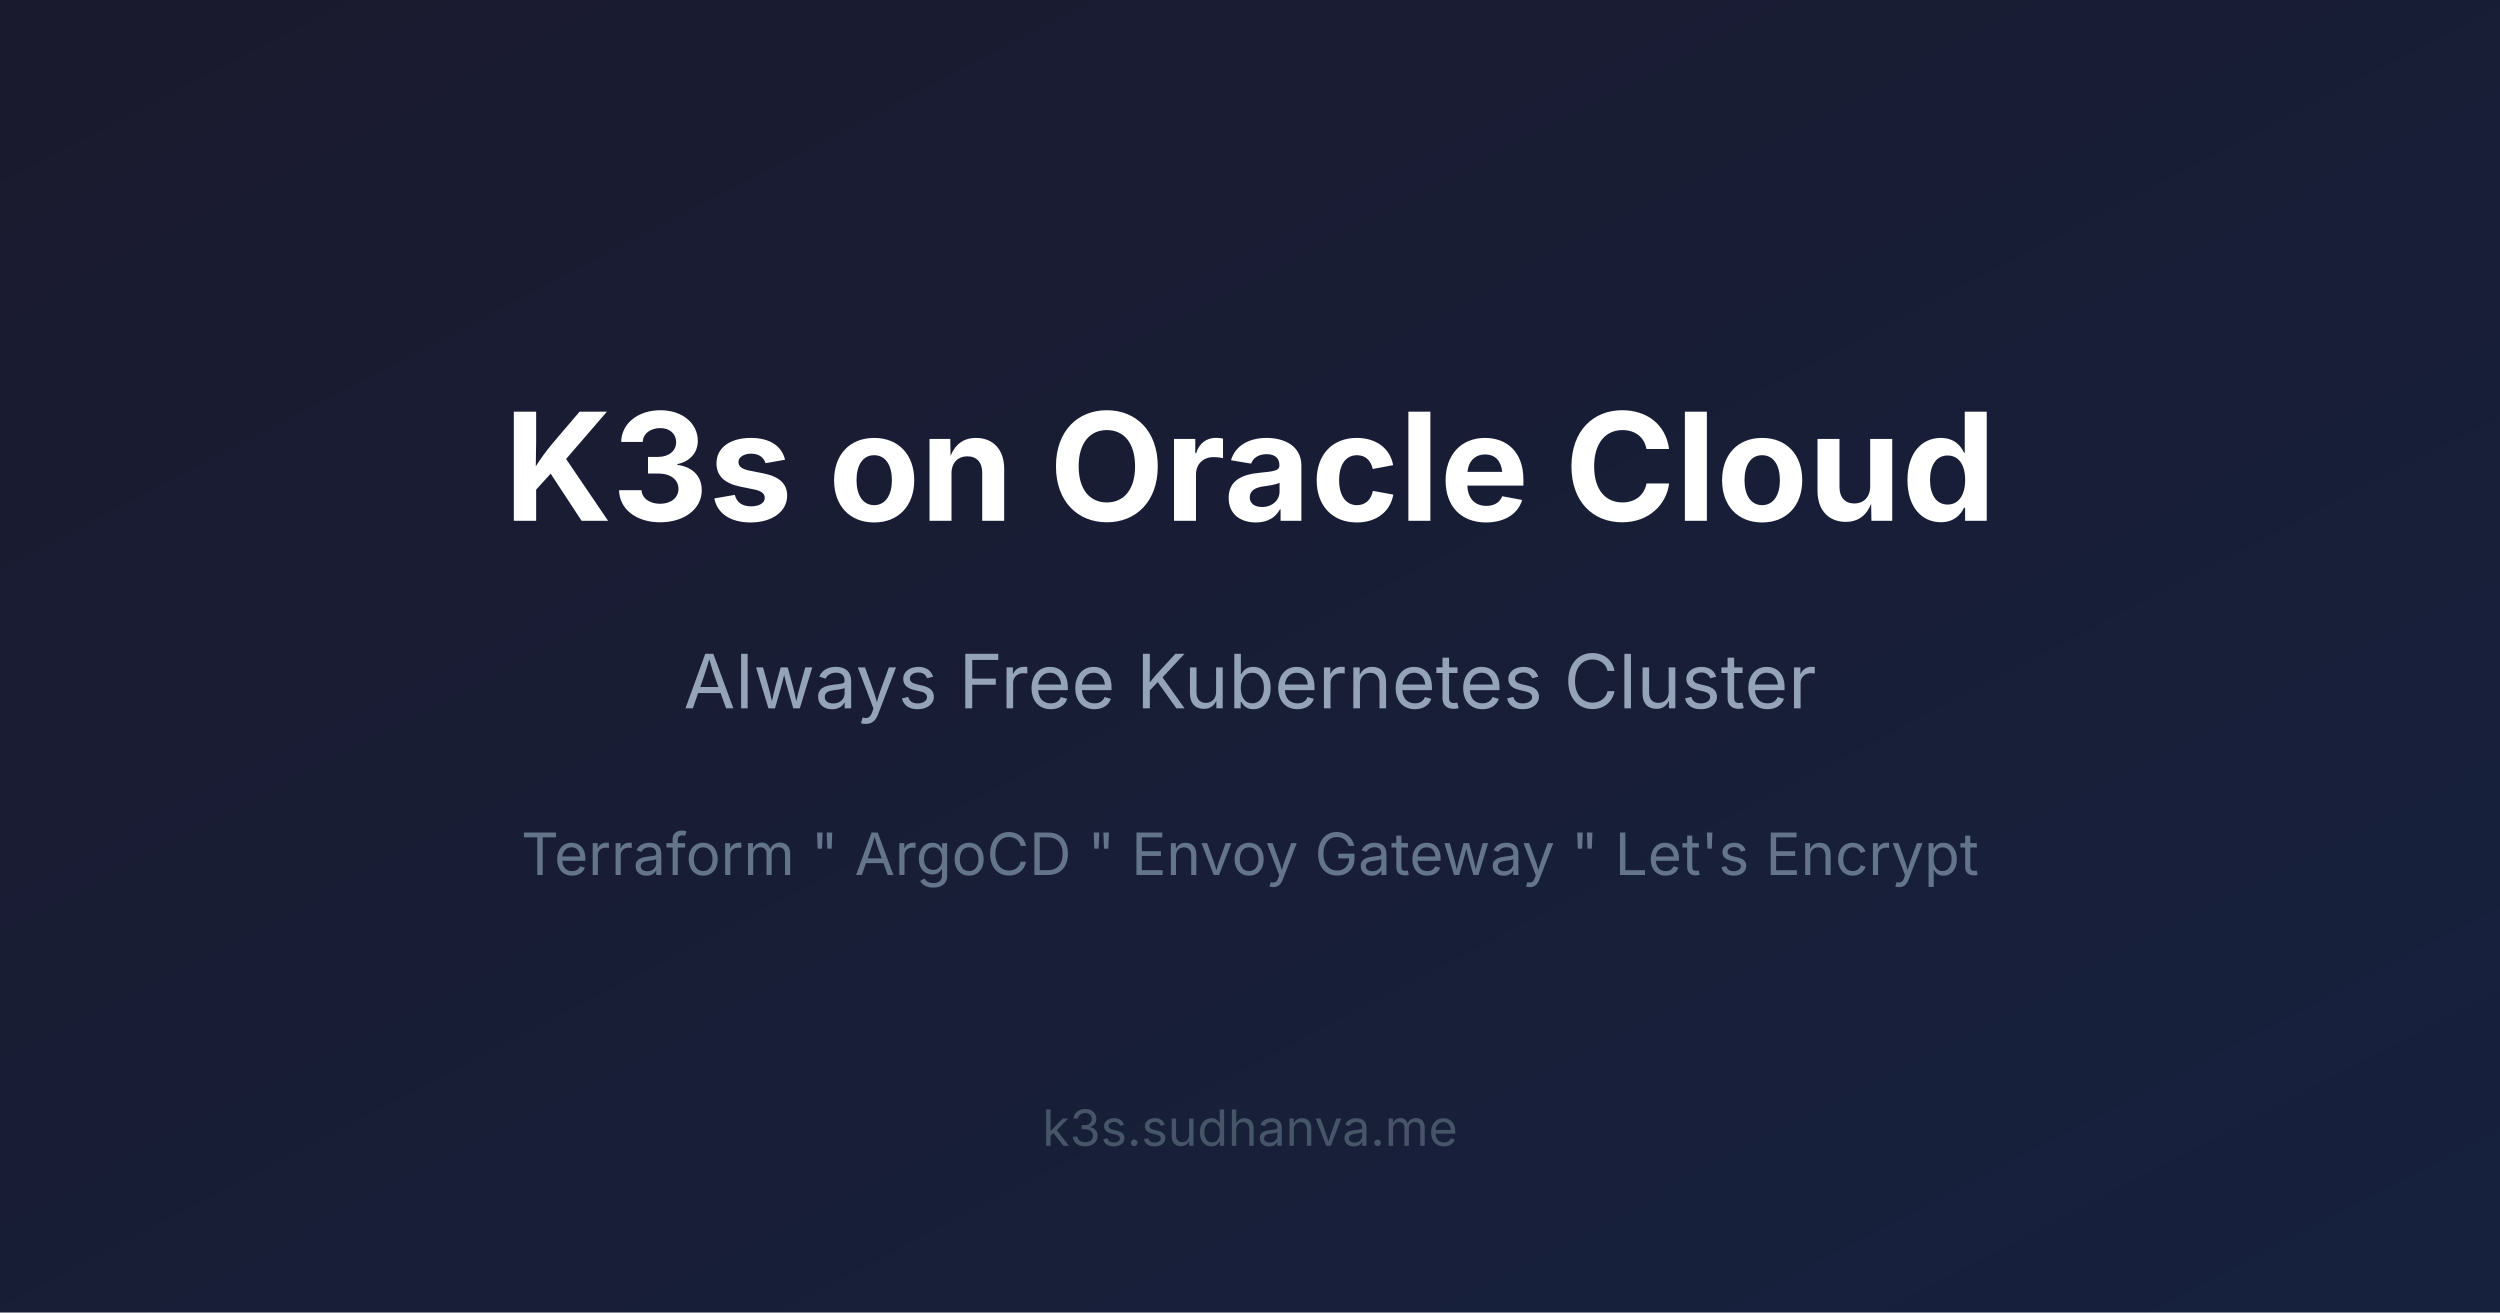
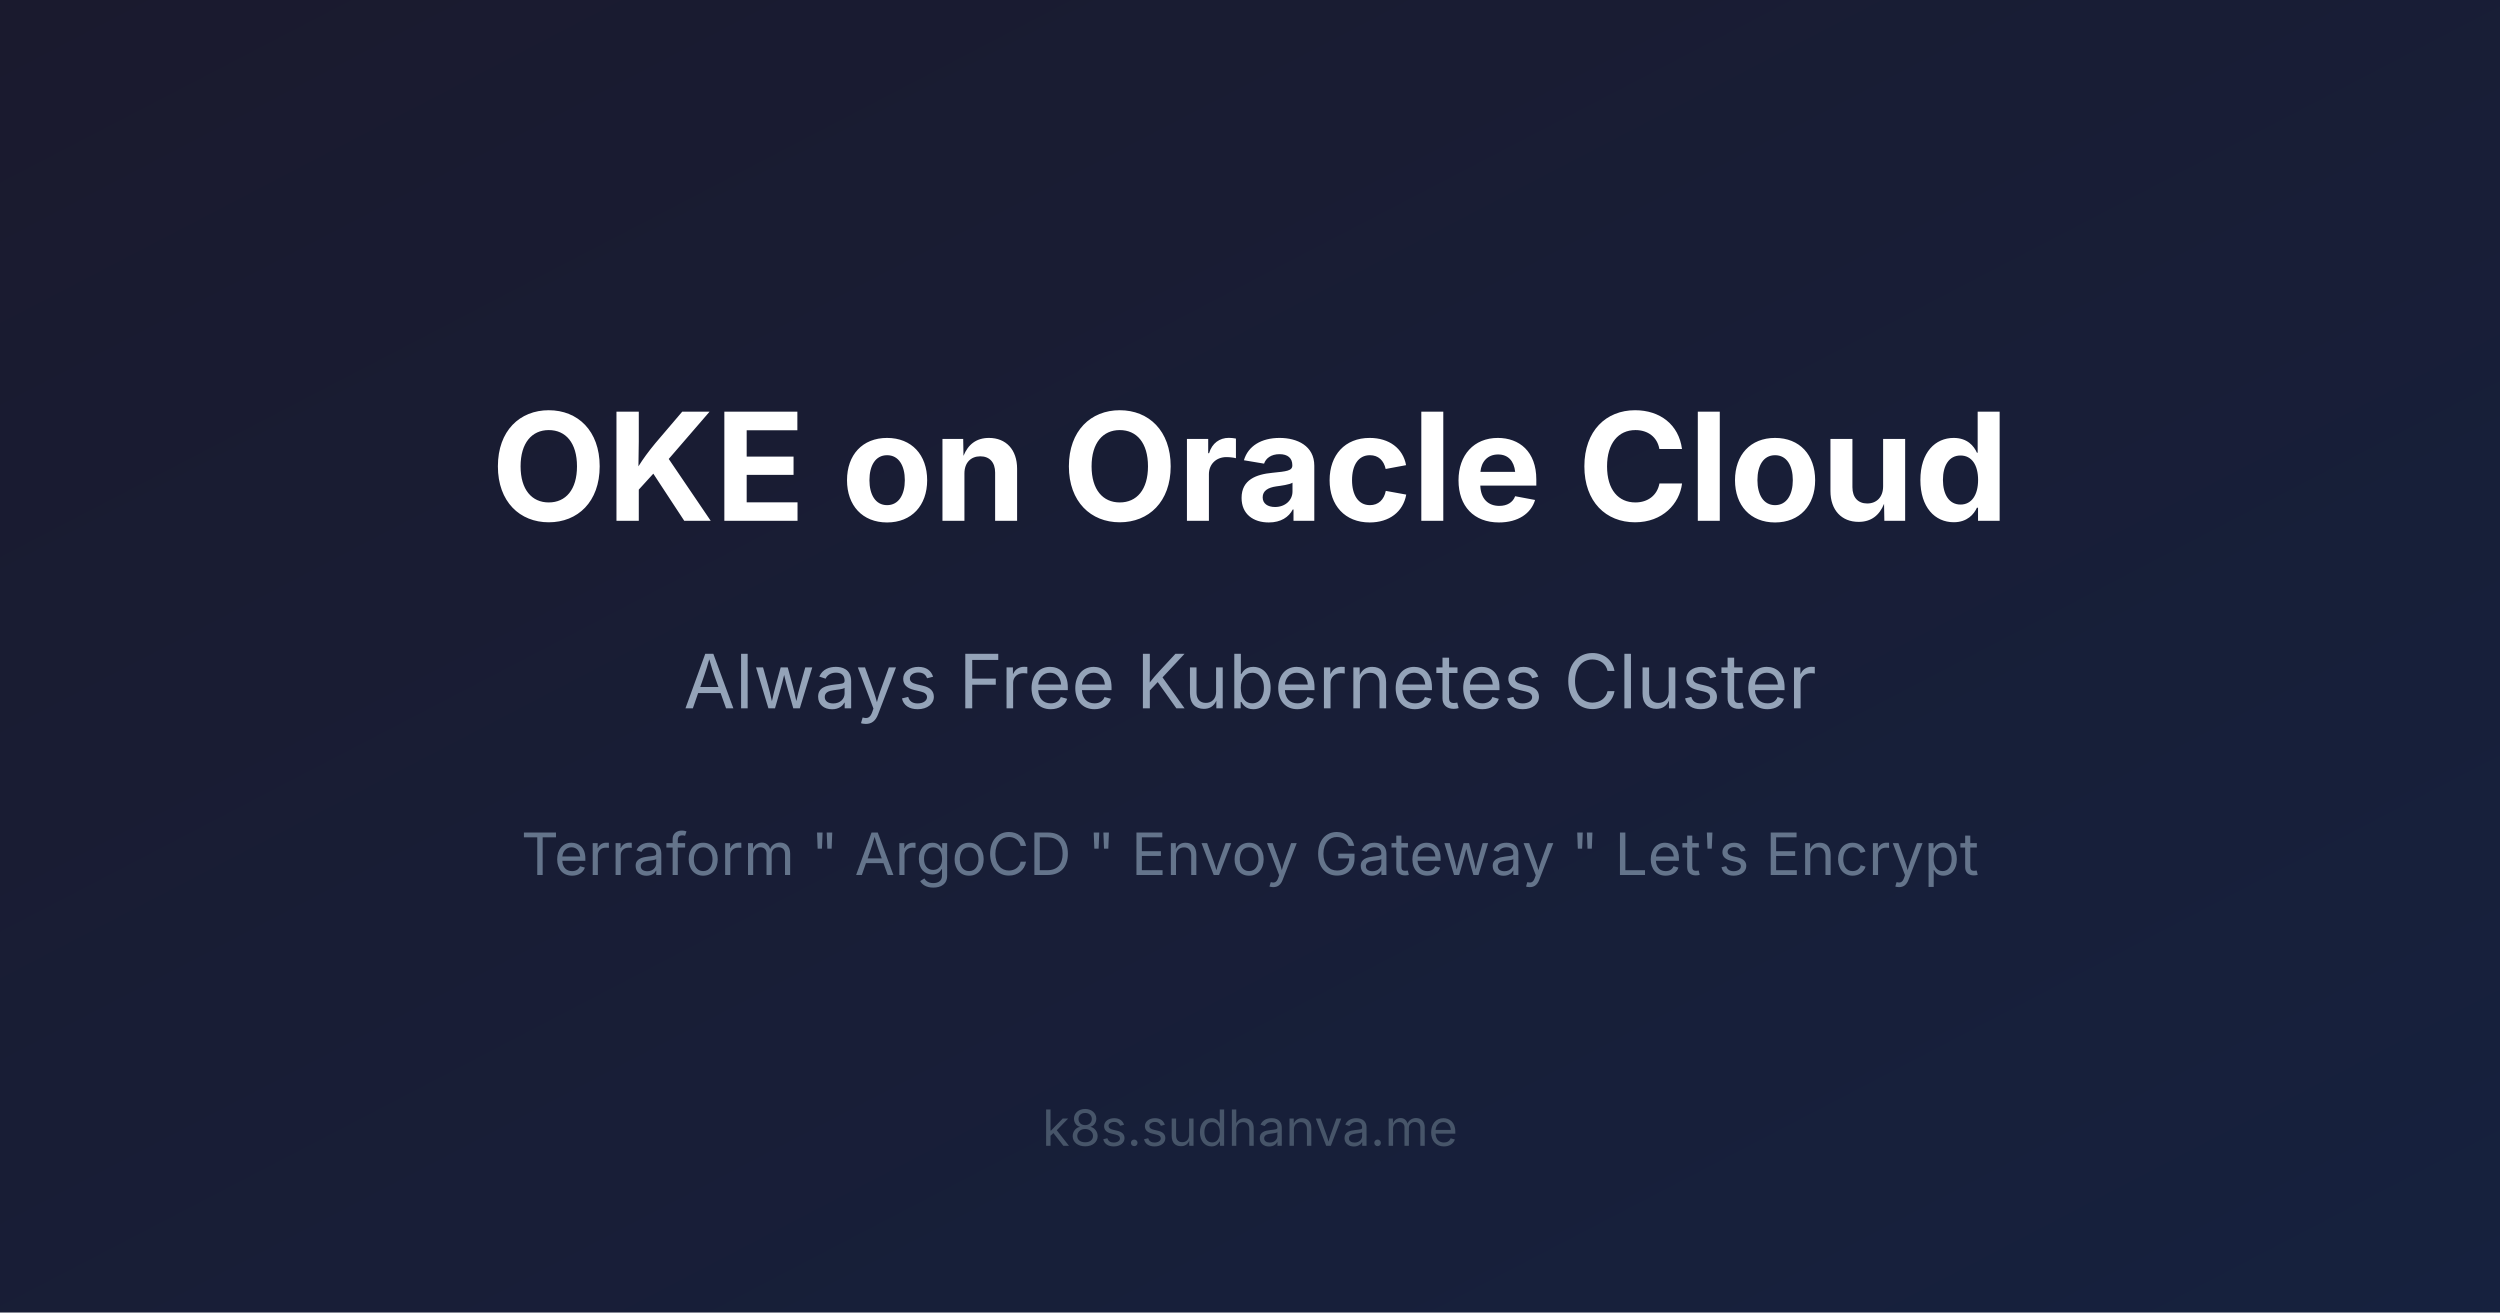
<svg xmlns="http://www.w3.org/2000/svg" width="1200" height="630">
  <defs>
    <linearGradient id="bg" x1="0%" y1="0%" x2="100%" y2="100%">
      <stop offset="0%" style="stop-color:#1a1a2e;stop-opacity:1" />
      <stop offset="100%" style="stop-color:#16213e;stop-opacity:1" />
    </linearGradient>
  </defs>
  <rect width="1200" height="630" fill="url(#bg)" />
-   <text x="600" y="250" font-family="system-ui, -apple-system, sans-serif" font-size="72" font-weight="bold" fill="#ffffff" text-anchor="middle">K3s on Oracle Cloud</text>
+   <text x="600" y="250" font-family="system-ui, -apple-system, sans-serif" font-size="72" font-weight="bold" fill="#ffffff" text-anchor="middle">OKE on Oracle Cloud</text>
  <text x="600" y="340" font-family="system-ui, -apple-system, sans-serif" font-size="36" fill="#94a3b8" text-anchor="middle">Always Free Kubernetes Cluster</text>
  <text x="600" y="420" font-family="system-ui, -apple-system, sans-serif" font-size="28" fill="#64748b" text-anchor="middle">Terraform " ArgoCD " Envoy Gateway " Let's Encrypt</text>
-   <text x="600" y="550" font-family="system-ui, -apple-system, sans-serif" font-size="24" fill="#475569" text-anchor="middle">k3s.sudhanva.me</text>
+   <text x="600" y="550" font-family="system-ui, -apple-system, sans-serif" font-size="24" fill="#475569" text-anchor="middle">k8s.sudhanva.me</text>
</svg>
